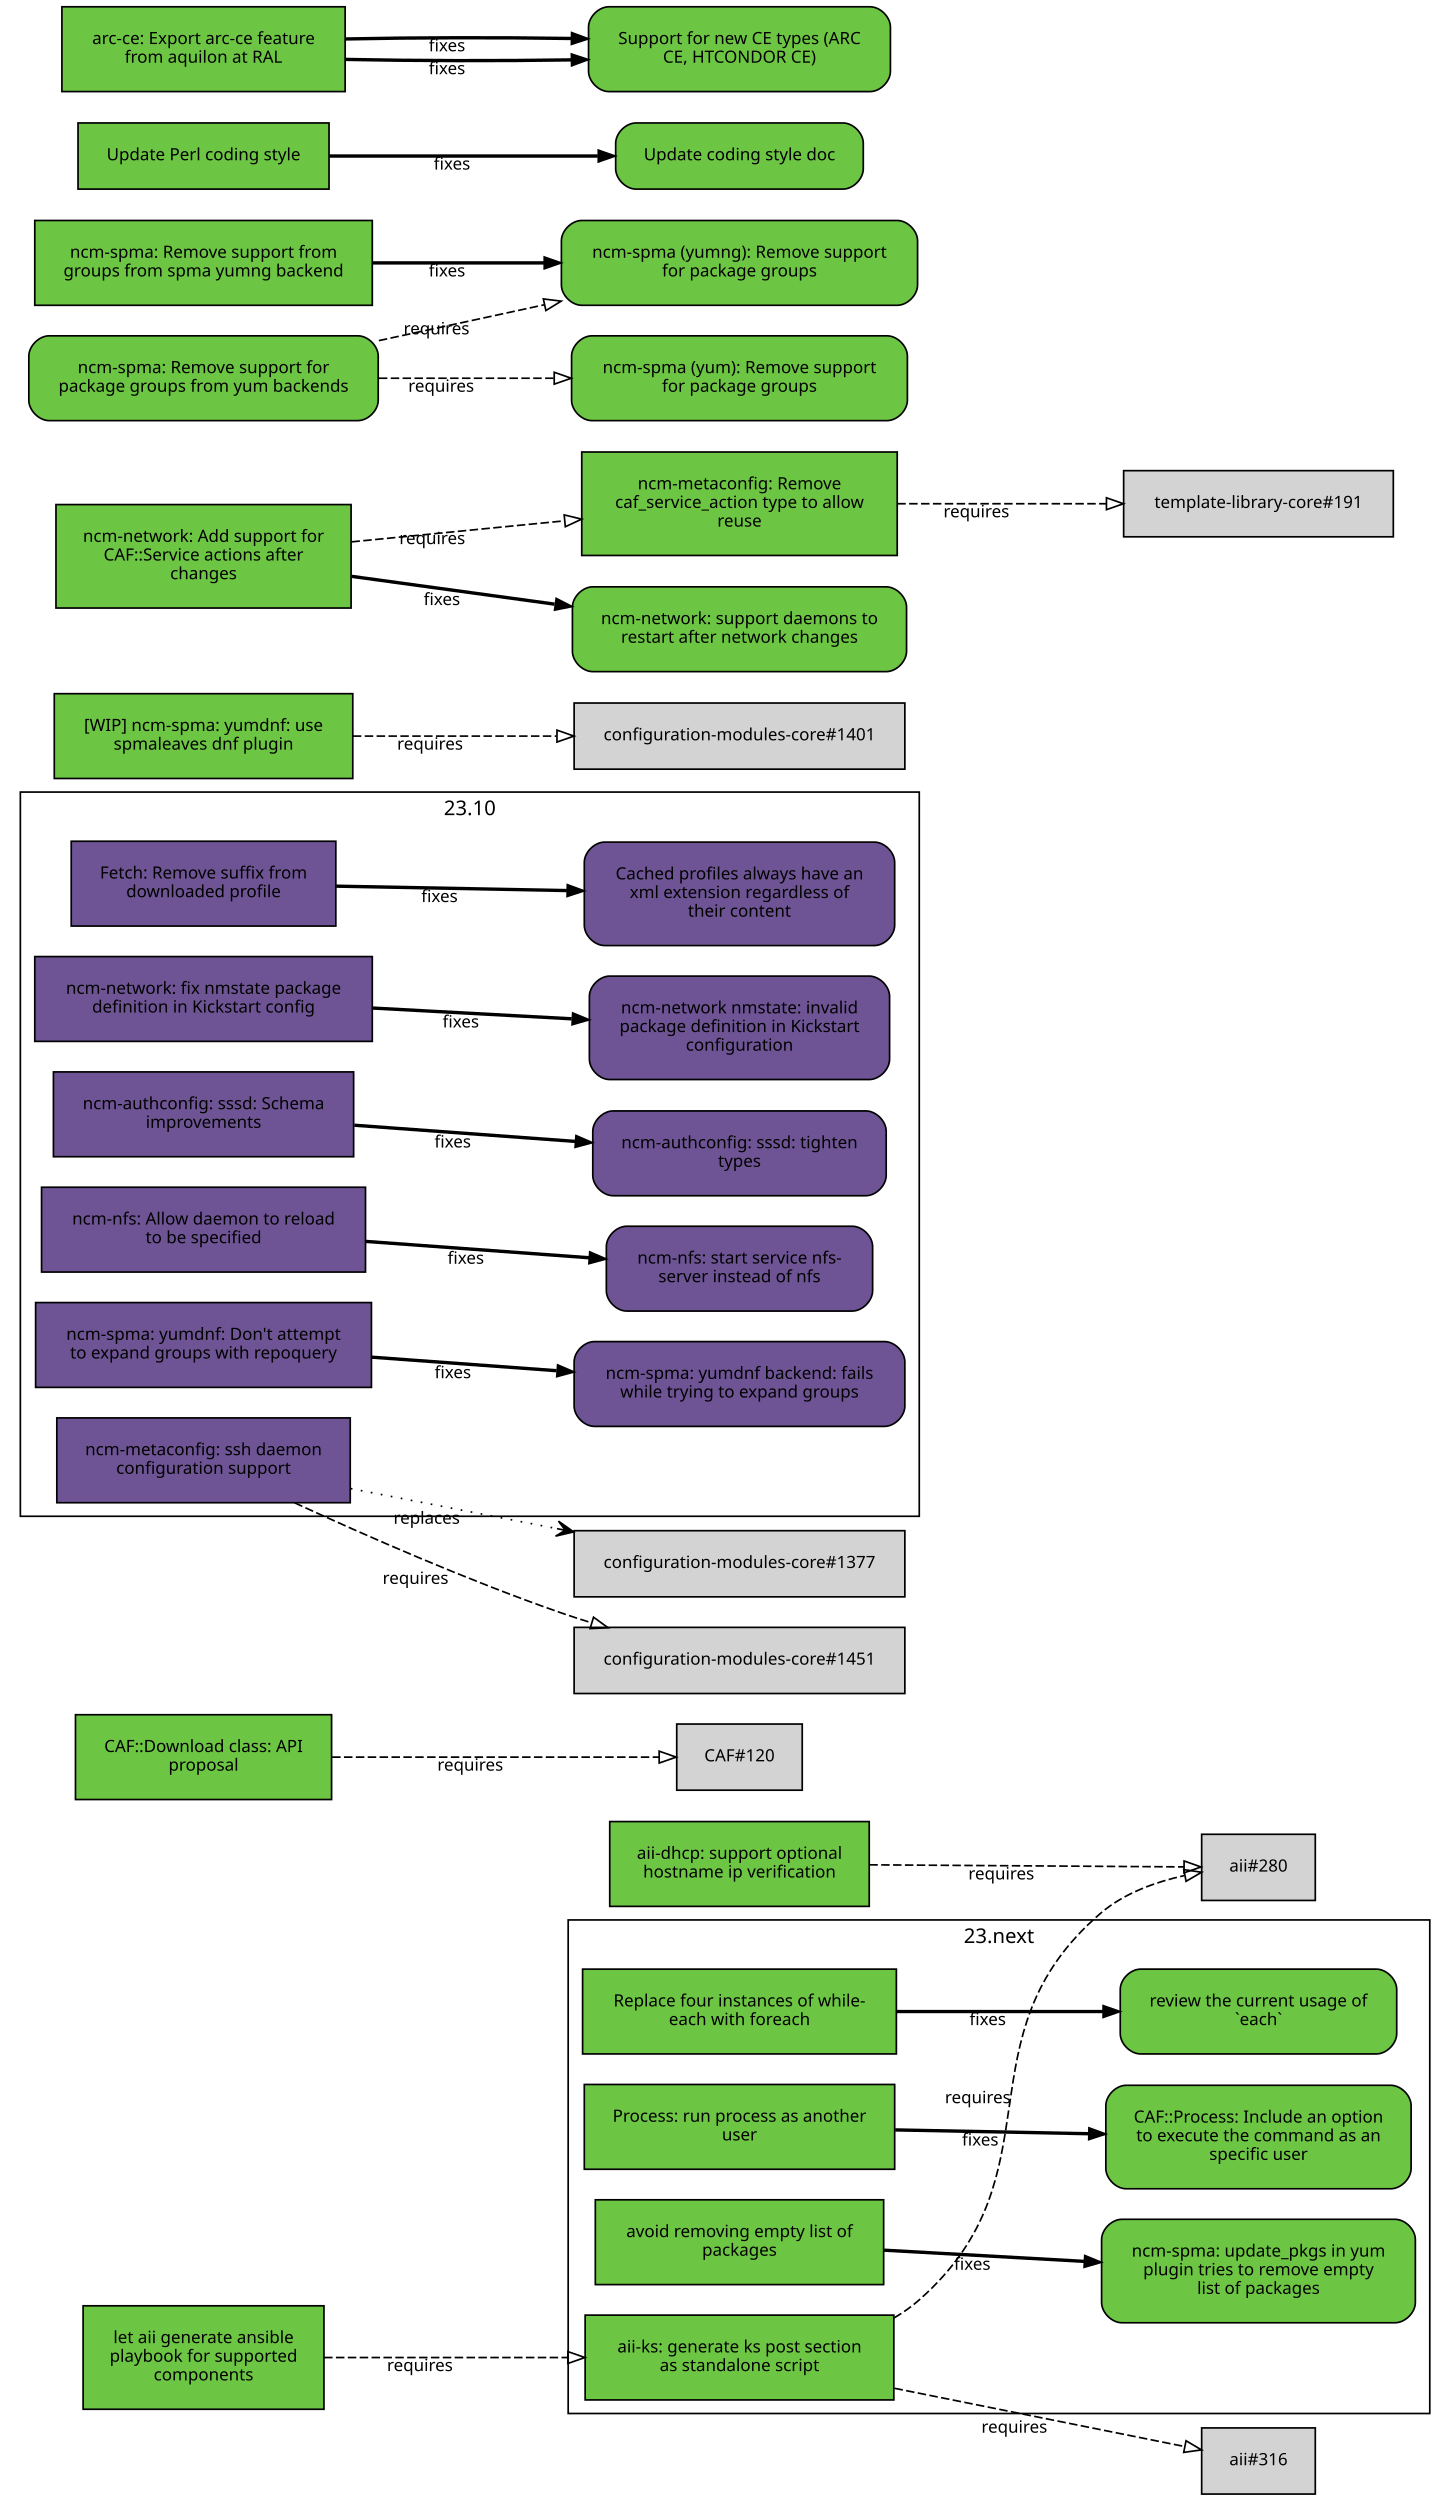
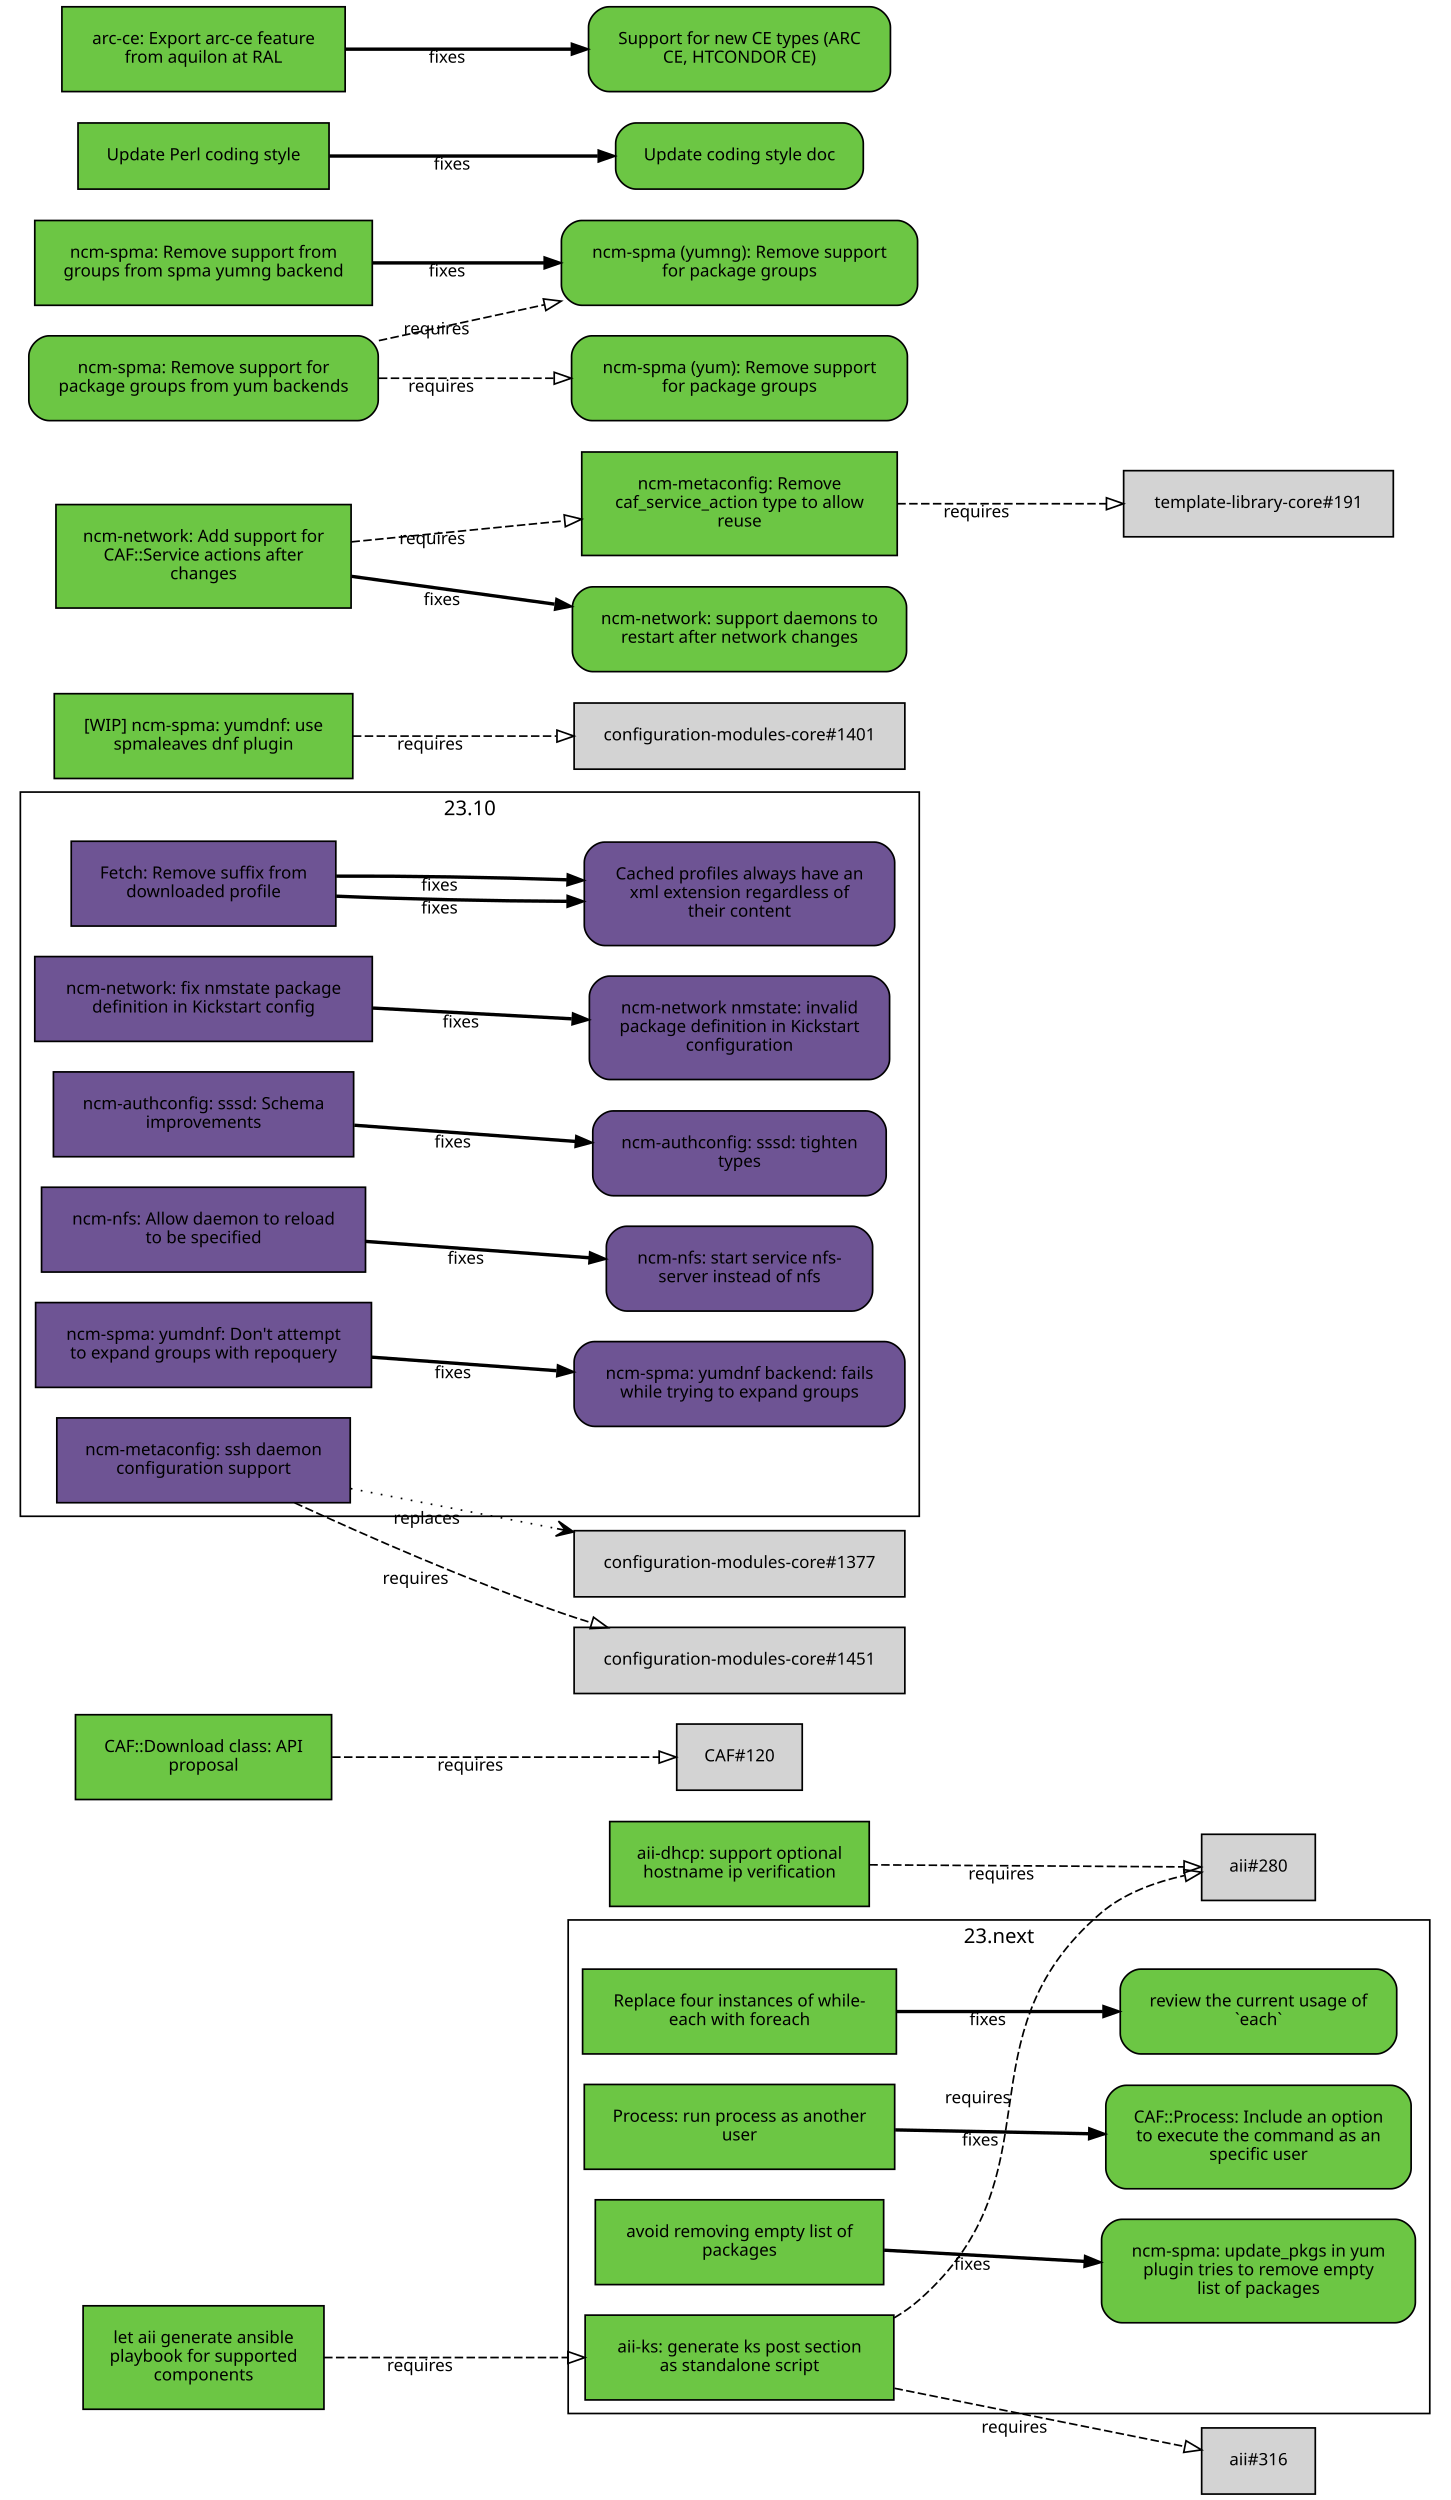
<svg xmlns="http://www.w3.org/2000/svg" xmlns:xlink="http://www.w3.org/1999/xlink" width="855pt" height="1474pt" viewBox="0.00 0.00 855.00 1474.00">
  <g id="graph0" class="graph" transform="scale(1 1) rotate(0) translate(4 1470)">
    <polygon fill="white" stroke="white" points="-4,5 -4,-1470 852,-1470 852,5 -4,5" />
    <g id="clust2" class="cluster">
      <polygon fill="none" stroke="black" points="8,-576 8,-1003 538,-1003 538,-576 8,-576" />
      <text text-anchor="middle" x="273" y="-989.4" font-family="Sans" font-size="12.00">23.10</text>
    </g>
    <g id="clust1" class="cluster">
      <polygon fill="none" stroke="black" points="331,-47 331,-338 839,-338 839,-47 331,-47" />
      <text text-anchor="middle" x="585" y="-324.4" font-family="Sans" font-size="12.00">23.next</text>
    </g>
    <g id="node1" class="node">
      <g id="a_node1">
        <a xlink:href="https://github.com/quattor/aii/pull/328" xlink:title="aii#328 (pull-request)" target="_parent">
          <polygon fill="#6cc644" stroke="black" points="523,-105 341,-105 341,-55 523,-55 523,-105" />
          <text text-anchor="middle" x="432" y="-83" font-family="Sans" font-size="10.00">aii-ks: generate ks post section</text>
          <text text-anchor="middle" x="432" y="-72" font-family="Sans" font-size="10.00">as standalone script</text>
        </a>
      </g>
    </g>
    <g id="node2" class="node">
      <polygon fill="lightgrey" stroke="black" points="771.5,-388.5 704.5,-388.5 704.5,-349.5 771.5,-349.5 771.5,-388.5" />
      <text text-anchor="middle" x="738" y="-366.5" font-family="Sans" font-size="10.00">aii#280</text>
    </g>
    <g id="edge1" class="edge">
      <path fill="none" stroke="black" stroke-dasharray="5,2" d="M523.177,-103.373C528.47,-106.484 533.473,-110.008 538,-114 621.964,-188.027 560.019,-269.143 645,-342 658.709,-353.754 677.321,-360.394 694.218,-364.145" />
      <polygon fill="none" stroke="black" points="693.975,-367.663 704.458,-366.126 695.305,-360.79 693.975,-367.663" />
      <text text-anchor="middle" x="572.527" y="-229.944" font-family="Sans" font-size="10.00">requires</text>
    </g>
    <g id="node3" class="node">
      <polygon fill="lightgrey" stroke="black" points="771.5,-38.5 704.5,-38.5 704.5,0.5 771.5,0.5 771.5,-38.5" />
      <text text-anchor="middle" x="738" y="-16.5" font-family="Sans" font-size="10.00">aii#316</text>
    </g>
    <g id="edge2" class="edge">
      <path fill="none" stroke="black" stroke-dasharray="5,2" d="M523.387,-61.863C580.055,-50.492 650.477,-36.362 694.595,-27.509" />
      <polygon fill="none" stroke="black" points="695.291,-30.939 704.407,-25.54 693.914,-24.076 695.291,-30.939" />
      <text text-anchor="middle" x="594.051" y="-35.671" font-family="Sans" font-size="10.00">requires</text>
    </g>
    <g id="node4" class="node">
      <g id="a_node4">
        <a xlink:href="https://github.com/quattor/aii/pull/331" xlink:title="aii#331 (pull-request)" target="_parent">
          <polygon fill="#6cc644" stroke="black" points="187,-110.5 45,-110.5 45,-49.5 187,-49.5 187,-110.5" />
          <text text-anchor="middle" x="116" y="-88.5" font-family="Sans" font-size="10.00">let aii generate ansible</text>
          <text text-anchor="middle" x="116" y="-77.5" font-family="Sans" font-size="10.00">playbook for supported</text>
          <text text-anchor="middle" x="116" y="-66.5" font-family="Sans" font-size="10.00">components</text>
        </a>
      </g>
    </g>
    <g id="edge3" class="edge">
      <path fill="none" stroke="black" stroke-dasharray="5,2" d="M187.077,-80C229.343,-80 283.883,-80 330.668,-80" />
      <polygon fill="none" stroke="black" points="330.834,-83.5 340.834,-80 330.834,-76.5 330.834,-83.5" />
      <text text-anchor="middle" x="243.574" y="-72" font-family="Sans" font-size="10.00">requires</text>
    </g>
    <g id="node5" class="node">
      <g id="a_node5">
        <a xlink:href="https://github.com/quattor/aii/pull/299" xlink:title="aii#299 (pull-request)" target="_parent">
          <polygon fill="#6cc644" stroke="black" points="508.5,-396 355.5,-396 355.5,-346 508.5,-346 508.5,-396" />
          <text text-anchor="middle" x="432" y="-374" font-family="Sans" font-size="10.00">aii-dhcp: support optional</text>
          <text text-anchor="middle" x="432" y="-363" font-family="Sans" font-size="10.00">hostname ip verification</text>
        </a>
      </g>
    </g>
    <g id="edge4" class="edge">
      <path fill="none" stroke="black" stroke-dasharray="5,2" d="M508.537,-370.503C567.023,-370.118 645.931,-369.599 694.049,-369.283" />
      <polygon fill="none" stroke="black" points="694.146,-372.782 704.123,-369.216 694.1,-365.782 694.146,-372.782" />
      <text text-anchor="middle" x="586.342" y="-361.86" font-family="Sans" font-size="10.00">requires</text>
    </g>
    <g id="node6" class="node">
      <g id="a_node6">
        <a xlink:href="https://github.com/quattor/CAF/pull/277" xlink:title="CAF#277 (pull-request)" target="_parent">
          <polygon fill="#6cc644" stroke="black" points="524.5,-309 339.5,-309 339.5,-259 524.5,-259 524.5,-309" />
          <text text-anchor="middle" x="432" y="-287" font-family="Sans" font-size="10.00">Replace four instances of while-</text>
          <text text-anchor="middle" x="432" y="-276" font-family="Sans" font-size="10.00">each with foreach</text>
        </a>
      </g>
    </g>
    <g id="node7" class="node">
      <g id="a_node7">
        <a xlink:href="https://github.com/quattor/CAF/issues/109" xlink:title="CAF#109 (issue)" target="_parent">
          <path fill="#6cc644" stroke="black" d="M807.5,-309C807.5,-309 668.5,-309 668.5,-309 662.5,-309 656.5,-303 656.5,-297 656.5,-297 656.5,-271 656.5,-271 656.5,-265 662.5,-259 668.5,-259 668.5,-259 807.5,-259 807.5,-259 813.5,-259 819.5,-265 819.5,-271 819.5,-271 819.5,-297 819.5,-297 819.5,-303 813.5,-309 807.5,-309" />
          <text text-anchor="middle" x="738" y="-287" font-family="Sans" font-size="10.00">review the current usage of</text>
          <text text-anchor="middle" x="738" y="-276" font-family="Sans" font-size="10.00">`each`</text>
        </a>
      </g>
    </g>
    <g id="edge5" class="edge">
      <path fill="none" stroke="black" stroke-width="2" d="M524.622,-284C563.139,-284 607.831,-284 646.253,-284" />
      <polygon fill="black" stroke="black" points="646.394,-287.5 656.394,-284 646.394,-280.5 646.394,-287.5" />
      <text text-anchor="middle" x="578.345" y="-276" font-family="Sans" font-size="10.00">fixes</text>
    </g>
    <g id="node8" class="node">
      <g id="a_node8">
        <a xlink:href="https://github.com/quattor/CAF/pull/257" xlink:title="CAF#257 (pull-request)" target="_parent">
          <polygon fill="#6cc644" stroke="black" points="523.5,-241 340.5,-241 340.5,-191 523.5,-191 523.5,-241" />
          <text text-anchor="middle" x="432" y="-219" font-family="Sans" font-size="10.00">Process: run process as another</text>
          <text text-anchor="middle" x="432" y="-208" font-family="Sans" font-size="10.00">user</text>
        </a>
      </g>
    </g>
    <g id="node9" class="node">
      <g id="a_node9">
        <a xlink:href="https://github.com/quattor/CAF/issues/253" xlink:title="CAF#253 (issue)" target="_parent">
          <path fill="#6cc644" stroke="black" d="M816,-240.5C816,-240.5 660,-240.5 660,-240.5 654,-240.5 648,-234.5 648,-228.5 648,-228.5 648,-191.5 648,-191.5 648,-185.5 654,-179.5 660,-179.5 660,-179.5 816,-179.5 816,-179.5 822,-179.5 828,-185.5 828,-191.5 828,-191.5 828,-228.5 828,-228.5 828,-234.5 822,-240.5 816,-240.5" />
          <text text-anchor="middle" x="738" y="-218.5" font-family="Sans" font-size="10.00">CAF::Process: Include an option</text>
          <text text-anchor="middle" x="738" y="-207.5" font-family="Sans" font-size="10.00">to execute the command as an</text>
          <text text-anchor="middle" x="738" y="-196.5" font-family="Sans" font-size="10.00">specific user</text>
        </a>
      </g>
    </g>
    <g id="edge6" class="edge">
      <path fill="none" stroke="black" stroke-width="2" d="M523.798,-214.208C559.701,-213.499 601.072,-212.683 637.762,-211.959" />
      <polygon fill="black" stroke="black" points="638.048,-215.454 647.977,-211.757 637.91,-208.455 638.048,-215.454" />
      <text text-anchor="middle" x="573.947" y="-204.981" font-family="Sans" font-size="10.00">fixes</text>
    </g>
    <g id="node10" class="node">
      <g id="a_node10">
        <a xlink:href="https://github.com/quattor/CAF/pull/110" xlink:title="CAF#110 (pull-request)" target="_parent">
          <polygon fill="#6cc644" stroke="black" points="191.5,-459 40.5,-459 40.5,-409 191.5,-409 191.5,-459" />
          <text text-anchor="middle" x="116" y="-437" font-family="Sans" font-size="10.00">CAF::Download class: API</text>
          <text text-anchor="middle" x="116" y="-426" font-family="Sans" font-size="10.00">proposal</text>
        </a>
      </g>
    </g>
    <g id="node11" class="node">
      <polygon fill="lightgrey" stroke="black" points="469,-453.5 395,-453.5 395,-414.5 469,-414.5 469,-453.5" />
      <text text-anchor="middle" x="432" y="-431.5" font-family="Sans" font-size="10.00">CAF#120</text>
    </g>
    <g id="edge7" class="edge">
      <path fill="none" stroke="black" stroke-dasharray="5,2" d="M191.812,-434C251.718,-434 333.856,-434 384.623,-434" />
      <polygon fill="none" stroke="black" points="384.651,-437.5 394.651,-434 384.651,-430.5 384.651,-437.5" />
      <text text-anchor="middle" x="273.255" y="-426" font-family="Sans" font-size="10.00">requires</text>
    </g>
    <g id="node12" class="node">
      <g id="a_node12">
        <a xlink:href="https://github.com/quattor/CCM/pull/210" xlink:title="CCM#210 (pull-request)" target="_parent">
          <polygon fill="#6e5494" stroke="black" points="194,-974 38,-974 38,-924 194,-924 194,-974" />
          <text text-anchor="middle" x="116" y="-952" font-family="Sans" font-size="10.00">Fetch: Remove suffix from</text>
          <text text-anchor="middle" x="116" y="-941" font-family="Sans" font-size="10.00">downloaded profile</text>
        </a>
      </g>
    </g>
    <g id="node13" class="node">
      <g id="a_node13">
        <a xlink:href="https://github.com/quattor/CCM/issues/204" xlink:title="CCM#204 (issue)" target="_parent">
          <path fill="#6e5494" stroke="black" d="M511.5,-973.5C511.5,-973.5 352.5,-973.5 352.5,-973.5 346.5,-973.5 340.5,-967.5 340.5,-961.5 340.5,-961.5 340.5,-924.5 340.5,-924.5 340.5,-918.5 346.5,-912.5 352.5,-912.5 352.5,-912.5 511.5,-912.5 511.5,-912.5 517.5,-912.5 523.5,-918.5 523.5,-924.5 523.5,-924.5 523.5,-961.5 523.5,-961.5 523.5,-967.5 517.5,-973.5 511.5,-973.5" />
          <text text-anchor="middle" x="432" y="-951.5" font-family="Sans" font-size="10.00">Cached profiles always have an</text>
          <text text-anchor="middle" x="432" y="-940.5" font-family="Sans" font-size="10.00">xml extension regardless of</text>
          <text text-anchor="middle" x="432" y="-929.5" font-family="Sans" font-size="10.00">their content</text>
        </a>
      </g>
    </g>
    <g id="edge8" class="edge">
-       <path fill="none" stroke="black" stroke-width="2" d="M194.215,-947.525C235.236,-946.741 286.154,-945.768 330.251,-944.925" />
-       <polygon fill="black" stroke="black" points="330.492,-948.421 340.423,-944.731 330.358,-941.423 330.492,-948.421" />
-       <text text-anchor="middle" x="255.112" y="-938.132" font-family="Sans" font-size="10.00">fixes</text>
+       <path fill="none" stroke="black" stroke-width="2" d="M194.215,-941.618C235.236,-939.884 286.154,-938.764 330.251,-938.576" />
+       <polygon fill="black" stroke="black" points="330.432,-942.076 340.423,-938.549 330.414,-935.076 330.432,-942.076" />
+       <text text-anchor="middle" x="255.112" y="-931.387" font-family="Sans" font-size="10.00">fixes</text>
+     </g>
+     <g id="edge9" class="edge">
+       <path fill="none" stroke="black" stroke-width="2" d="M194.215,-953.431C235.236,-953.597 286.154,-952.772 330.251,-951.274" />
+       <polygon fill="black" stroke="black" points="330.554,-954.766 340.423,-950.912 330.305,-947.77 330.554,-954.766" />
+       <text text-anchor="middle" x="255.112" y="-944.876" font-family="Sans" font-size="10.00">fixes</text>
    </g>
    <g id="node14" class="node">
      <g id="a_node14">
        <a xlink:href="https://github.com/quattor/configuration-modules-core/pull/1630" xlink:title="configuration-modules-core#1630 (pull-request)" target="_parent">
          <polygon fill="#6e5494" stroke="black" points="215.5,-906 16.5,-906 16.5,-856 215.5,-856 215.5,-906" />
          <text text-anchor="middle" x="116" y="-884" font-family="Sans" font-size="10.00">ncm-network: fix nmstate package</text>
          <text text-anchor="middle" x="116" y="-873" font-family="Sans" font-size="10.00">definition in Kickstart config</text>
        </a>
      </g>
    </g>
    <g id="node15" class="node">
      <g id="a_node15">
        <a xlink:href="https://github.com/quattor/configuration-modules-core/issues/1629" xlink:title="configuration-modules-core#1629 (issue)" target="_parent">
          <path fill="#6e5494" stroke="black" d="M508.5,-894.5C508.5,-894.5 355.5,-894.5 355.5,-894.5 349.5,-894.5 343.5,-888.5 343.5,-882.5 343.5,-882.5 343.5,-845.5 343.5,-845.5 343.5,-839.5 349.5,-833.5 355.5,-833.5 355.5,-833.5 508.5,-833.5 508.5,-833.5 514.5,-833.5 520.5,-839.5 520.5,-845.5 520.5,-845.5 520.5,-882.5 520.5,-882.5 520.5,-888.5 514.5,-894.5 508.5,-894.5" />
          <text text-anchor="middle" x="432" y="-872.5" font-family="Sans" font-size="10.00">ncm-network nmstate: invalid</text>
          <text text-anchor="middle" x="432" y="-861.5" font-family="Sans" font-size="10.00">package definition in Kickstart</text>
          <text text-anchor="middle" x="432" y="-850.5" font-family="Sans" font-size="10.00">configuration</text>
        </a>
      </g>
    </g>
-     <g id="edge9" class="edge">
+     <g id="edge10" class="edge">
      <path fill="none" stroke="black" stroke-width="2" d="M215.921,-875.644C253.303,-873.621 295.798,-871.32 333.087,-869.301" />
      <polygon fill="black" stroke="black" points="333.662,-872.775 343.458,-868.74 333.283,-865.785 333.662,-872.775" />
      <text text-anchor="middle" x="267.683" y="-864.192" font-family="Sans" font-size="10.00">fixes</text>
    </g>
    <g id="node16" class="node">
      <g id="a_node16">
        <a xlink:href="https://github.com/quattor/configuration-modules-core/pull/1622" xlink:title="configuration-modules-core#1622 (pull-request)" target="_parent">
          <polygon fill="#6e5494" stroke="black" points="204.5,-838 27.5,-838 27.5,-788 204.5,-788 204.5,-838" />
          <text text-anchor="middle" x="116" y="-816" font-family="Sans" font-size="10.00">ncm-authconfig: sssd: Schema</text>
          <text text-anchor="middle" x="116" y="-805" font-family="Sans" font-size="10.00">improvements</text>
        </a>
      </g>
    </g>
    <g id="node17" class="node">
      <g id="a_node17">
        <a xlink:href="https://github.com/quattor/configuration-modules-core/issues/1471" xlink:title="configuration-modules-core#1471 (issue)" target="_parent">
          <path fill="#6e5494" stroke="black" d="M506.5,-815C506.5,-815 357.5,-815 357.5,-815 351.5,-815 345.5,-809 345.5,-803 345.5,-803 345.5,-777 345.5,-777 345.5,-771 351.5,-765 357.5,-765 357.5,-765 506.5,-765 506.5,-765 512.5,-765 518.5,-771 518.5,-777 518.5,-777 518.5,-803 518.5,-803 518.5,-809 512.5,-815 506.5,-815" />
          <text text-anchor="middle" x="432" y="-793" font-family="Sans" font-size="10.00">ncm-authconfig: sssd: tighten</text>
          <text text-anchor="middle" x="432" y="-782" font-family="Sans" font-size="10.00">types</text>
        </a>
      </g>
    </g>
-     <g id="edge10" class="edge">
+     <g id="edge11" class="edge">
      <path fill="none" stroke="black" stroke-width="2" d="M204.884,-806.563C245.446,-803.592 293.697,-800.057 335.189,-797.018" />
      <polygon fill="black" stroke="black" points="335.589,-800.498 345.307,-796.277 335.078,-793.517 335.589,-800.498" />
      <text text-anchor="middle" x="262.92" y="-793.433" font-family="Sans" font-size="10.00">fixes</text>
    </g>
    <g id="node18" class="node">
      <g id="a_node18">
        <a xlink:href="https://github.com/quattor/configuration-modules-core/pull/1621" xlink:title="configuration-modules-core#1621 (pull-request)" target="_parent">
          <polygon fill="#6e5494" stroke="black" points="211.5,-770 20.5,-770 20.5,-720 211.5,-720 211.5,-770" />
          <text text-anchor="middle" x="116" y="-748" font-family="Sans" font-size="10.00">ncm-nfs: Allow daemon to reload</text>
          <text text-anchor="middle" x="116" y="-737" font-family="Sans" font-size="10.00">to be specified</text>
        </a>
      </g>
    </g>
    <g id="node19" class="node">
      <g id="a_node19">
        <a xlink:href="https://github.com/quattor/configuration-modules-core/issues/1618" xlink:title="configuration-modules-core#1618 (issue)" target="_parent">
          <path fill="#6e5494" stroke="black" d="M498.5,-747C498.5,-747 365.5,-747 365.5,-747 359.5,-747 353.5,-741 353.5,-735 353.5,-735 353.5,-709 353.5,-709 353.5,-703 359.5,-697 365.5,-697 365.5,-697 498.5,-697 498.5,-697 504.5,-697 510.5,-703 510.5,-709 510.5,-709 510.5,-735 510.5,-735 510.5,-741 504.5,-747 498.5,-747" />
          <text text-anchor="middle" x="432" y="-725" font-family="Sans" font-size="10.00">ncm-nfs: start service nfs-</text>
          <text text-anchor="middle" x="432" y="-714" font-family="Sans" font-size="10.00">server instead of nfs</text>
        </a>
      </g>
    </g>
-     <g id="edge11" class="edge">
+     <g id="edge12" class="edge">
      <path fill="none" stroke="black" stroke-width="2" d="M211.636,-738.068C253.508,-735.001 302.447,-731.416 343.464,-728.412" />
      <polygon fill="black" stroke="black" points="343.722,-731.902 353.439,-727.681 343.21,-724.921 343.722,-731.902" />
      <text text-anchor="middle" x="270.635" y="-724.868" font-family="Sans" font-size="10.00">fixes</text>
    </g>
    <g id="node20" class="node">
      <g id="a_node20">
        <a xlink:href="https://github.com/quattor/configuration-modules-core/pull/1620" xlink:title="configuration-modules-core#1620 (pull-request)" target="_parent">
          <polygon fill="#6e5494" stroke="black" points="215,-702 17,-702 17,-652 215,-652 215,-702" />
          <text text-anchor="middle" x="116" y="-680" font-family="Sans" font-size="10.00">ncm-spma: yumdnf: Don't attempt</text>
          <text text-anchor="middle" x="116" y="-669" font-family="Sans" font-size="10.00">to expand groups with repoquery</text>
        </a>
      </g>
    </g>
    <g id="node21" class="node">
      <g id="a_node21">
        <a xlink:href="https://github.com/quattor/configuration-modules-core/issues/1524" xlink:title="configuration-modules-core#1524 (issue)" target="_parent">
          <path fill="#6e5494" stroke="black" d="M517.5,-679C517.5,-679 346.5,-679 346.5,-679 340.5,-679 334.5,-673 334.5,-667 334.5,-667 334.5,-641 334.5,-641 334.5,-635 340.5,-629 346.5,-629 346.5,-629 517.5,-629 517.5,-629 523.5,-629 529.5,-635 529.5,-641 529.5,-641 529.5,-667 529.5,-667 529.5,-673 523.5,-679 517.5,-679" />
          <text text-anchor="middle" x="432" y="-657" font-family="Sans" font-size="10.00">ncm-spma: yumdnf backend: fails</text>
          <text text-anchor="middle" x="432" y="-646" font-family="Sans" font-size="10.00">while trying to expand groups</text>
        </a>
      </g>
    </g>
-     <g id="edge12" class="edge">
+     <g id="edge13" class="edge">
      <path fill="none" stroke="black" stroke-width="2" d="M215.06,-669.817C249.699,-667.28 288.815,-664.415 324.146,-661.827" />
      <polygon fill="black" stroke="black" points="324.773,-665.29 334.491,-661.069 324.262,-658.309 324.773,-665.29" />
      <text text-anchor="middle" x="262.99" y="-657.428" font-family="Sans" font-size="10.00">fixes</text>
    </g>
    <g id="node22" class="node">
      <g id="a_node22">
        <a xlink:href="https://github.com/quattor/configuration-modules-core/pull/1554" xlink:title="configuration-modules-core#1554 (pull-request)" target="_parent">
          <polygon fill="#6cc644" stroke="black" points="517,-173 347,-173 347,-123 517,-123 517,-173" />
          <text text-anchor="middle" x="432" y="-151" font-family="Sans" font-size="10.00">avoid removing empty list of</text>
          <text text-anchor="middle" x="432" y="-140" font-family="Sans" font-size="10.00">packages</text>
        </a>
      </g>
    </g>
    <g id="node23" class="node">
      <g id="a_node23">
        <a xlink:href="https://github.com/quattor/configuration-modules-core/issues/1553" xlink:title="configuration-modules-core#1553 (issue)" target="_parent">
          <path fill="#6cc644" stroke="black" d="M818.5,-161.5C818.5,-161.5 657.5,-161.5 657.5,-161.5 651.5,-161.5 645.5,-155.5 645.5,-149.5 645.5,-149.5 645.5,-112.5 645.5,-112.5 645.5,-106.5 651.5,-100.5 657.5,-100.5 657.5,-100.5 818.5,-100.5 818.5,-100.5 824.5,-100.5 830.5,-106.5 830.5,-112.5 830.5,-112.5 830.5,-149.5 830.5,-149.5 830.5,-155.5 824.5,-161.5 818.5,-161.5" />
          <text text-anchor="middle" x="738" y="-139.5" font-family="Sans" font-size="10.00">ncm-spma: update_pkgs in yum</text>
          <text text-anchor="middle" x="738" y="-128.5" font-family="Sans" font-size="10.00">plugin tries to remove empty</text>
          <text text-anchor="middle" x="738" y="-117.5" font-family="Sans" font-size="10.00">list of packages</text>
        </a>
      </g>
    </g>
-     <g id="edge13" class="edge">
+     <g id="edge14" class="edge">
      <path fill="none" stroke="black" stroke-width="2" d="M517.277,-143.287C553.812,-141.244 596.909,-138.834 635.213,-136.692" />
      <polygon fill="black" stroke="black" points="635.57,-140.178 645.359,-136.125 635.179,-133.189 635.57,-140.178" />
      <text text-anchor="middle" x="569.248" y="-131.71" font-family="Sans" font-size="10.00">fixes</text>
    </g>
    <g id="node24" class="node">
      <g id="a_node24">
        <a xlink:href="https://github.com/quattor/configuration-modules-core/pull/1452" xlink:title="configuration-modules-core#1452 (pull-request)" target="_parent">
          <polygon fill="#6e5494" stroke="black" points="202.5,-634 29.5,-634 29.5,-584 202.5,-584 202.5,-634" />
          <text text-anchor="middle" x="116" y="-612" font-family="Sans" font-size="10.00">ncm-metaconfig: ssh daemon</text>
          <text text-anchor="middle" x="116" y="-601" font-family="Sans" font-size="10.00">configuration support</text>
        </a>
      </g>
    </g>
    <g id="node25" class="node">
      <polygon fill="lightgrey" stroke="black" points="529.5,-567.5 334.5,-567.5 334.5,-528.5 529.5,-528.5 529.5,-567.5" />
      <text text-anchor="middle" x="432" y="-545.5" font-family="Sans" font-size="10.00">configuration-modules-core#1377</text>
    </g>
-     <g id="edge14" class="edge">
+     <g id="edge15" class="edge">
      <path fill="none" stroke="black" stroke-dasharray="1,5" d="M202.802,-592.331C240.298,-585.047 284.669,-576.427 324.269,-568.734" />
      <polygon fill="black" stroke="black" points="334.228,-566.8 325.269,-573.124 329.319,-567.753 324.411,-568.707 324.411,-568.707 324.411,-568.707 329.319,-567.753 323.553,-564.289 334.228,-566.8 334.228,-566.8" />
      <text text-anchor="middle" x="247.583" y="-571.552" font-family="Sans" font-size="10.00">replaces</text>
    </g>
    <g id="node26" class="node">
      <polygon fill="lightgrey" stroke="black" points="529.5,-510.5 334.5,-510.5 334.5,-471.5 529.5,-471.5 529.5,-510.5" />
      <text text-anchor="middle" x="432" y="-488.5" font-family="Sans" font-size="10.00">configuration-modules-core#1451</text>
    </g>
-     <g id="edge15" class="edge">
+     <g id="edge16" class="edge">
      <path fill="none" stroke="black" stroke-dasharray="5,2" d="M169.693,-583.943C211.678,-564.586 272.288,-537.982 327,-519 332.797,-516.989 338.816,-515.033 344.905,-513.152" />
      <polygon fill="none" stroke="black" points="345.944,-516.495 354.51,-510.26 343.926,-509.792 345.944,-516.495" />
      <text text-anchor="middle" x="240.995" y="-536.113" font-family="Sans" font-size="10.00">requires</text>
    </g>
    <g id="node27" class="node">
      <g id="a_node27">
        <a xlink:href="https://github.com/quattor/configuration-modules-core/pull/1507" xlink:title="configuration-modules-core#1507 (pull-request)" target="_parent">
          <polygon fill="#6cc644" stroke="black" points="204,-1061 28,-1061 28,-1011 204,-1011 204,-1061" />
          <text text-anchor="middle" x="116" y="-1039" font-family="Sans" font-size="10.00">[WIP] ncm-spma: yumdnf: use</text>
          <text text-anchor="middle" x="116" y="-1028" font-family="Sans" font-size="10.00">spmaleaves dnf plugin</text>
        </a>
      </g>
    </g>
    <g id="node28" class="node">
      <polygon fill="lightgrey" stroke="black" points="529.5,-1055.5 334.5,-1055.5 334.5,-1016.5 529.5,-1016.5 529.5,-1055.5" />
      <text text-anchor="middle" x="432" y="-1033.5" font-family="Sans" font-size="10.00">configuration-modules-core#1401</text>
    </g>
-     <g id="edge16" class="edge">
+     <g id="edge17" class="edge">
      <path fill="none" stroke="black" stroke-dasharray="5,2" d="M204.05,-1036C241.203,-1036 284.927,-1036 324.027,-1036" />
      <polygon fill="none" stroke="black" points="324.391,-1039.5 334.391,-1036 324.391,-1032.5 324.391,-1039.5" />
      <text text-anchor="middle" x="249.549" y="-1028" font-family="Sans" font-size="10.00">requires</text>
    </g>
    <g id="node29" class="node">
      <g id="a_node29">
        <a xlink:href="https://github.com/quattor/configuration-modules-core/pull/1336" xlink:title="configuration-modules-core#1336 (pull-request)" target="_parent">
          <polygon fill="#6cc644" stroke="black" points="203,-1172.5 29,-1172.5 29,-1111.5 203,-1111.5 203,-1172.5" />
          <text text-anchor="middle" x="116" y="-1150.5" font-family="Sans" font-size="10.00">ncm-network: Add support for</text>
          <text text-anchor="middle" x="116" y="-1139.5" font-family="Sans" font-size="10.00">CAF::Service actions after</text>
          <text text-anchor="middle" x="116" y="-1128.5" font-family="Sans" font-size="10.00">changes</text>
        </a>
      </g>
    </g>
    <g id="node30" class="node">
      <g id="a_node30">
        <a xlink:href="https://github.com/quattor/configuration-modules-core/pull/1335" xlink:title="configuration-modules-core#1335 (pull-request)" target="_parent">
          <polygon fill="#6cc644" stroke="black" points="525,-1203.5 339,-1203.5 339,-1142.5 525,-1142.5 525,-1203.5" />
          <text text-anchor="middle" x="432" y="-1181.5" font-family="Sans" font-size="10.00">ncm-metaconfig: Remove</text>
          <text text-anchor="middle" x="432" y="-1170.5" font-family="Sans" font-size="10.00">caf_service_action type to allow</text>
          <text text-anchor="middle" x="432" y="-1159.5" font-family="Sans" font-size="10.00">reuse</text>
        </a>
      </g>
    </g>
-     <g id="edge17" class="edge">
+     <g id="edge18" class="edge">
      <path fill="none" stroke="black" stroke-dasharray="5,2" d="M203.217,-1150.51C242.047,-1154.35 288.184,-1158.9 328.746,-1162.9" />
      <polygon fill="none" stroke="black" points="328.636,-1166.41 338.931,-1163.91 329.323,-1159.44 328.636,-1166.41" />
      <text text-anchor="middle" x="250.868" y="-1149.19" font-family="Sans" font-size="10.00">requires</text>
    </g>
    <g id="node31" class="node">
      <g id="a_node31">
        <a xlink:href="https://github.com/quattor/configuration-modules-core/issues/1071" xlink:title="configuration-modules-core#1071 (issue)" target="_parent">
          <path fill="#6cc644" stroke="black" d="M518.5,-1124C518.5,-1124 345.5,-1124 345.5,-1124 339.5,-1124 333.5,-1118 333.5,-1112 333.5,-1112 333.5,-1086 333.5,-1086 333.5,-1080 339.5,-1074 345.5,-1074 345.5,-1074 518.5,-1074 518.5,-1074 524.5,-1074 530.5,-1080 530.5,-1086 530.5,-1086 530.5,-1112 530.5,-1112 530.5,-1118 524.5,-1124 518.5,-1124" />
          <text text-anchor="middle" x="432" y="-1102" font-family="Sans" font-size="10.00">ncm-network: support daemons to</text>
          <text text-anchor="middle" x="432" y="-1091" font-family="Sans" font-size="10.00">restart after network changes</text>
        </a>
      </g>
    </g>
-     <g id="edge18" class="edge">
+     <g id="edge19" class="edge">
      <path fill="none" stroke="black" stroke-width="2" d="M203.217,-1130.19C240.216,-1125.13 283.848,-1119.15 322.972,-1113.79" />
      <polygon fill="black" stroke="black" points="323.912,-1117.2 333.344,-1112.37 322.962,-1110.26 323.912,-1117.2" />
      <text text-anchor="middle" x="256.527" y="-1113.25" font-family="Sans" font-size="10.00">fixes</text>
    </g>
    <g id="node32" class="node">
      <polygon fill="lightgrey" stroke="black" points="817.5,-1192.5 658.5,-1192.5 658.5,-1153.5 817.5,-1153.5 817.5,-1192.5" />
      <text text-anchor="middle" x="738" y="-1170.5" font-family="Sans" font-size="10.00">template-library-core#191</text>
    </g>
-     <g id="edge19" class="edge">
+     <g id="edge20" class="edge">
      <path fill="none" stroke="black" stroke-dasharray="5,2" d="M525.035,-1173C564.097,-1173 609.452,-1173 648.16,-1173" />
      <polygon fill="none" stroke="black" points="648.369,-1176.5 658.369,-1173 648.369,-1169.5 648.369,-1176.5" />
      <text text-anchor="middle" x="571.665" y="-1165" font-family="Sans" font-size="10.00">requires</text>
    </g>
    <g id="node33" class="node">
      <g id="a_node33">
        <a xlink:href="https://github.com/quattor/configuration-modules-core/pull/1148" xlink:title="configuration-modules-core#1148 (pull-request)" target="_parent">
          <polygon fill="#6cc644" stroke="black" points="215.5,-1340 16.5,-1340 16.5,-1290 215.5,-1290 215.5,-1340" />
          <text text-anchor="middle" x="116" y="-1318" font-family="Sans" font-size="10.00">ncm-spma: Remove support from</text>
          <text text-anchor="middle" x="116" y="-1307" font-family="Sans" font-size="10.00">groups from spma yumng backend</text>
        </a>
      </g>
    </g>
    <g id="node34" class="node">
      <g id="a_node34">
        <a xlink:href="https://github.com/quattor/configuration-modules-core/issues/952" xlink:title="configuration-modules-core#952 (issue)" target="_parent">
          <path fill="#6cc644" stroke="black" d="M525,-1340C525,-1340 339,-1340 339,-1340 333,-1340 327,-1334 327,-1328 327,-1328 327,-1302 327,-1302 327,-1296 333,-1290 339,-1290 339,-1290 525,-1290 525,-1290 531,-1290 537,-1296 537,-1302 537,-1302 537,-1328 537,-1328 537,-1334 531,-1340 525,-1340" />
          <text text-anchor="middle" x="432" y="-1318" font-family="Sans" font-size="10.00">ncm-spma (yumng): Remove support</text>
          <text text-anchor="middle" x="432" y="-1307" font-family="Sans" font-size="10.00">for package groups</text>
        </a>
      </g>
    </g>
-     <g id="edge20" class="edge">
+     <g id="edge21" class="edge">
      <path fill="none" stroke="black" stroke-width="2" d="M215.921,-1315C247.933,-1315 283.695,-1315 316.726,-1315" />
      <polygon fill="black" stroke="black" points="316.883,-1318.5 326.883,-1315 316.882,-1311.5 316.883,-1318.5" />
      <text text-anchor="middle" x="259.546" y="-1307" font-family="Sans" font-size="10.00">fixes</text>
    </g>
    <g id="node35" class="node">
      <g id="a_node35">
        <a xlink:href="https://github.com/quattor/configuration-modules-core/issues/950" xlink:title="configuration-modules-core#950 (issue)" target="_parent">
          <path fill="#6cc644" stroke="black" d="M207,-1272C207,-1272 25,-1272 25,-1272 19,-1272 13,-1266 13,-1260 13,-1260 13,-1234 13,-1234 13,-1228 19,-1222 25,-1222 25,-1222 207,-1222 207,-1222 213,-1222 219,-1228 219,-1234 219,-1234 219,-1260 219,-1260 219,-1266 213,-1272 207,-1272" />
          <text text-anchor="middle" x="116" y="-1250" font-family="Sans" font-size="10.00">ncm-spma: Remove support for</text>
          <text text-anchor="middle" x="116" y="-1239" font-family="Sans" font-size="10.00">package groups from yum backends</text>
        </a>
      </g>
    </g>
    <g id="node36" class="node">
      <g id="a_node36">
        <a xlink:href="https://github.com/quattor/configuration-modules-core/issues/951" xlink:title="configuration-modules-core#951 (issue)" target="_parent">
          <path fill="#6cc644" stroke="black" d="M519,-1272C519,-1272 345,-1272 345,-1272 339,-1272 333,-1266 333,-1260 333,-1260 333,-1234 333,-1234 333,-1228 339,-1222 345,-1222 345,-1222 519,-1222 519,-1222 525,-1222 531,-1228 531,-1234 531,-1234 531,-1260 531,-1260 531,-1266 525,-1272 519,-1272" />
          <text text-anchor="middle" x="432" y="-1250" font-family="Sans" font-size="10.00">ncm-spma (yum): Remove support</text>
          <text text-anchor="middle" x="432" y="-1239" font-family="Sans" font-size="10.00">for package groups</text>
        </a>
      </g>
    </g>
-     <g id="edge21" class="edge">
+     <g id="edge22" class="edge">
      <path fill="none" stroke="black" stroke-dasharray="5,2" d="M219.381,-1247C252.386,-1247 289.071,-1247 322.502,-1247" />
      <polygon fill="none" stroke="black" points="322.765,-1250.5 332.765,-1247 322.765,-1243.5 322.765,-1250.5" />
      <text text-anchor="middle" x="256.107" y="-1239" font-family="Sans" font-size="10.00">requires</text>
    </g>
-     <g id="edge22" class="edge">
+     <g id="edge23" class="edge">
      <path fill="none" stroke="black" stroke-dasharray="5,2" d="M219.381,-1269.17C250.602,-1275.93 285.116,-1283.41 317.053,-1290.32" />
      <polygon fill="none" stroke="black" points="316.361,-1293.75 326.876,-1292.45 317.843,-1286.91 316.361,-1293.75" />
      <text text-anchor="middle" x="253.372" y="-1272.86" font-family="Sans" font-size="10.00">requires</text>
    </g>
    <g id="node37" class="node">
      <g id="a_node37">
        <a xlink:href="https://github.com/quattor/quattor.github.com/pull/278" xlink:title="quattor.github.com#278 (pull-request)" target="_parent">
          <polygon fill="#6cc644" stroke="black" points="190,-1397.5 42,-1397.5 42,-1358.5 190,-1358.5 190,-1397.5" />
          <text text-anchor="middle" x="116" y="-1375.5" font-family="Sans" font-size="10.00">Update Perl coding style</text>
        </a>
      </g>
    </g>
    <g id="node38" class="node">
      <g id="a_node38">
        <a xlink:href="https://github.com/quattor/quattor.github.com/issues/215" xlink:title="quattor.github.com#215 (issue)" target="_parent">
          <path fill="#6cc644" stroke="black" d="M493,-1397.5C493,-1397.5 371,-1397.5 371,-1397.5 365,-1397.5 359,-1391.5 359,-1385.5 359,-1385.5 359,-1370.5 359,-1370.5 359,-1364.5 365,-1358.5 371,-1358.5 371,-1358.5 493,-1358.5 493,-1358.5 499,-1358.5 505,-1364.5 505,-1370.5 505,-1370.5 505,-1385.5 505,-1385.5 505,-1391.5 499,-1397.5 493,-1397.5" />
          <text text-anchor="middle" x="432" y="-1375.5" font-family="Sans" font-size="10.00">Update coding style doc</text>
        </a>
      </g>
    </g>
-     <g id="edge23" class="edge">
+     <g id="edge24" class="edge">
      <path fill="none" stroke="black" stroke-width="2" d="M190.223,-1378C237.595,-1378 299.358,-1378 348.469,-1378" />
      <polygon fill="black" stroke="black" points="348.747,-1381.5 358.747,-1378 348.746,-1374.5 348.747,-1381.5" />
      <text text-anchor="middle" x="262.497" y="-1370" font-family="Sans" font-size="10.00">fixes</text>
    </g>
    <g id="node39" class="node">
      <g id="a_node39">
        <a xlink:href="https://github.com/quattor/template-library-grid/pull/232" xlink:title="template-library-grid#232 (pull-request)" target="_parent">
          <polygon fill="#6cc644" stroke="black" points="199.5,-1466 32.5,-1466 32.5,-1416 199.5,-1416 199.5,-1466" />
          <text text-anchor="middle" x="116" y="-1444" font-family="Sans" font-size="10.00">arc-ce: Export arc-ce feature</text>
          <text text-anchor="middle" x="116" y="-1433" font-family="Sans" font-size="10.00">from aquilon at RAL</text>
        </a>
      </g>
    </g>
    <g id="node40" class="node">
      <g id="a_node40">
        <a xlink:href="https://github.com/quattor/template-library-grid/issues/221" xlink:title="template-library-grid#221 (issue)" target="_parent">
          <path fill="#6cc644" stroke="black" d="M509,-1466C509,-1466 355,-1466 355,-1466 349,-1466 343,-1460 343,-1454 343,-1454 343,-1428 343,-1428 343,-1422 349,-1416 355,-1416 355,-1416 509,-1416 509,-1416 515,-1416 521,-1422 521,-1428 521,-1428 521,-1454 521,-1454 521,-1460 515,-1466 509,-1466" />
          <text text-anchor="middle" x="432" y="-1444" font-family="Sans" font-size="10.00">Support for new CE types (ARC</text>
          <text text-anchor="middle" x="432" y="-1433" font-family="Sans" font-size="10.00">CE, HTCONDOR CE)</text>
        </a>
      </g>
    </g>
-     <g id="edge24" class="edge">
-       <path fill="none" stroke="black" stroke-width="2" d="M199.911,-1434.97C240.702,-1434.11 290.151,-1434.02 332.823,-1434.69" />
-       <polygon fill="black" stroke="black" points="332.888,-1438.19 342.947,-1434.87 333.01,-1431.19 332.888,-1438.19" />
-       <text text-anchor="middle" x="259.543" y="-1426.25" font-family="Sans" font-size="10.00">fixes</text>
-     </g>
    <g id="edge25" class="edge">
-       <path fill="none" stroke="black" stroke-width="2" d="M199.911,-1447.03C240.702,-1447.89 290.151,-1447.98 332.823,-1447.31" />
-       <polygon fill="black" stroke="black" points="333.01,-1450.81 342.947,-1447.13 332.888,-1443.81 333.01,-1450.81" />
-       <text text-anchor="middle" x="259.543" y="-1439.75" font-family="Sans" font-size="10.00">fixes</text>
+       <path fill="none" stroke="black" stroke-width="2" d="M199.911,-1441C240.702,-1441 290.151,-1441 332.823,-1441" />
+       <polygon fill="black" stroke="black" points="332.947,-1444.5 342.947,-1441 332.947,-1437.5 332.947,-1444.5" />
+       <text text-anchor="middle" x="259.543" y="-1433" font-family="Sans" font-size="10.00">fixes</text>
    </g>
  </g>
</svg>
